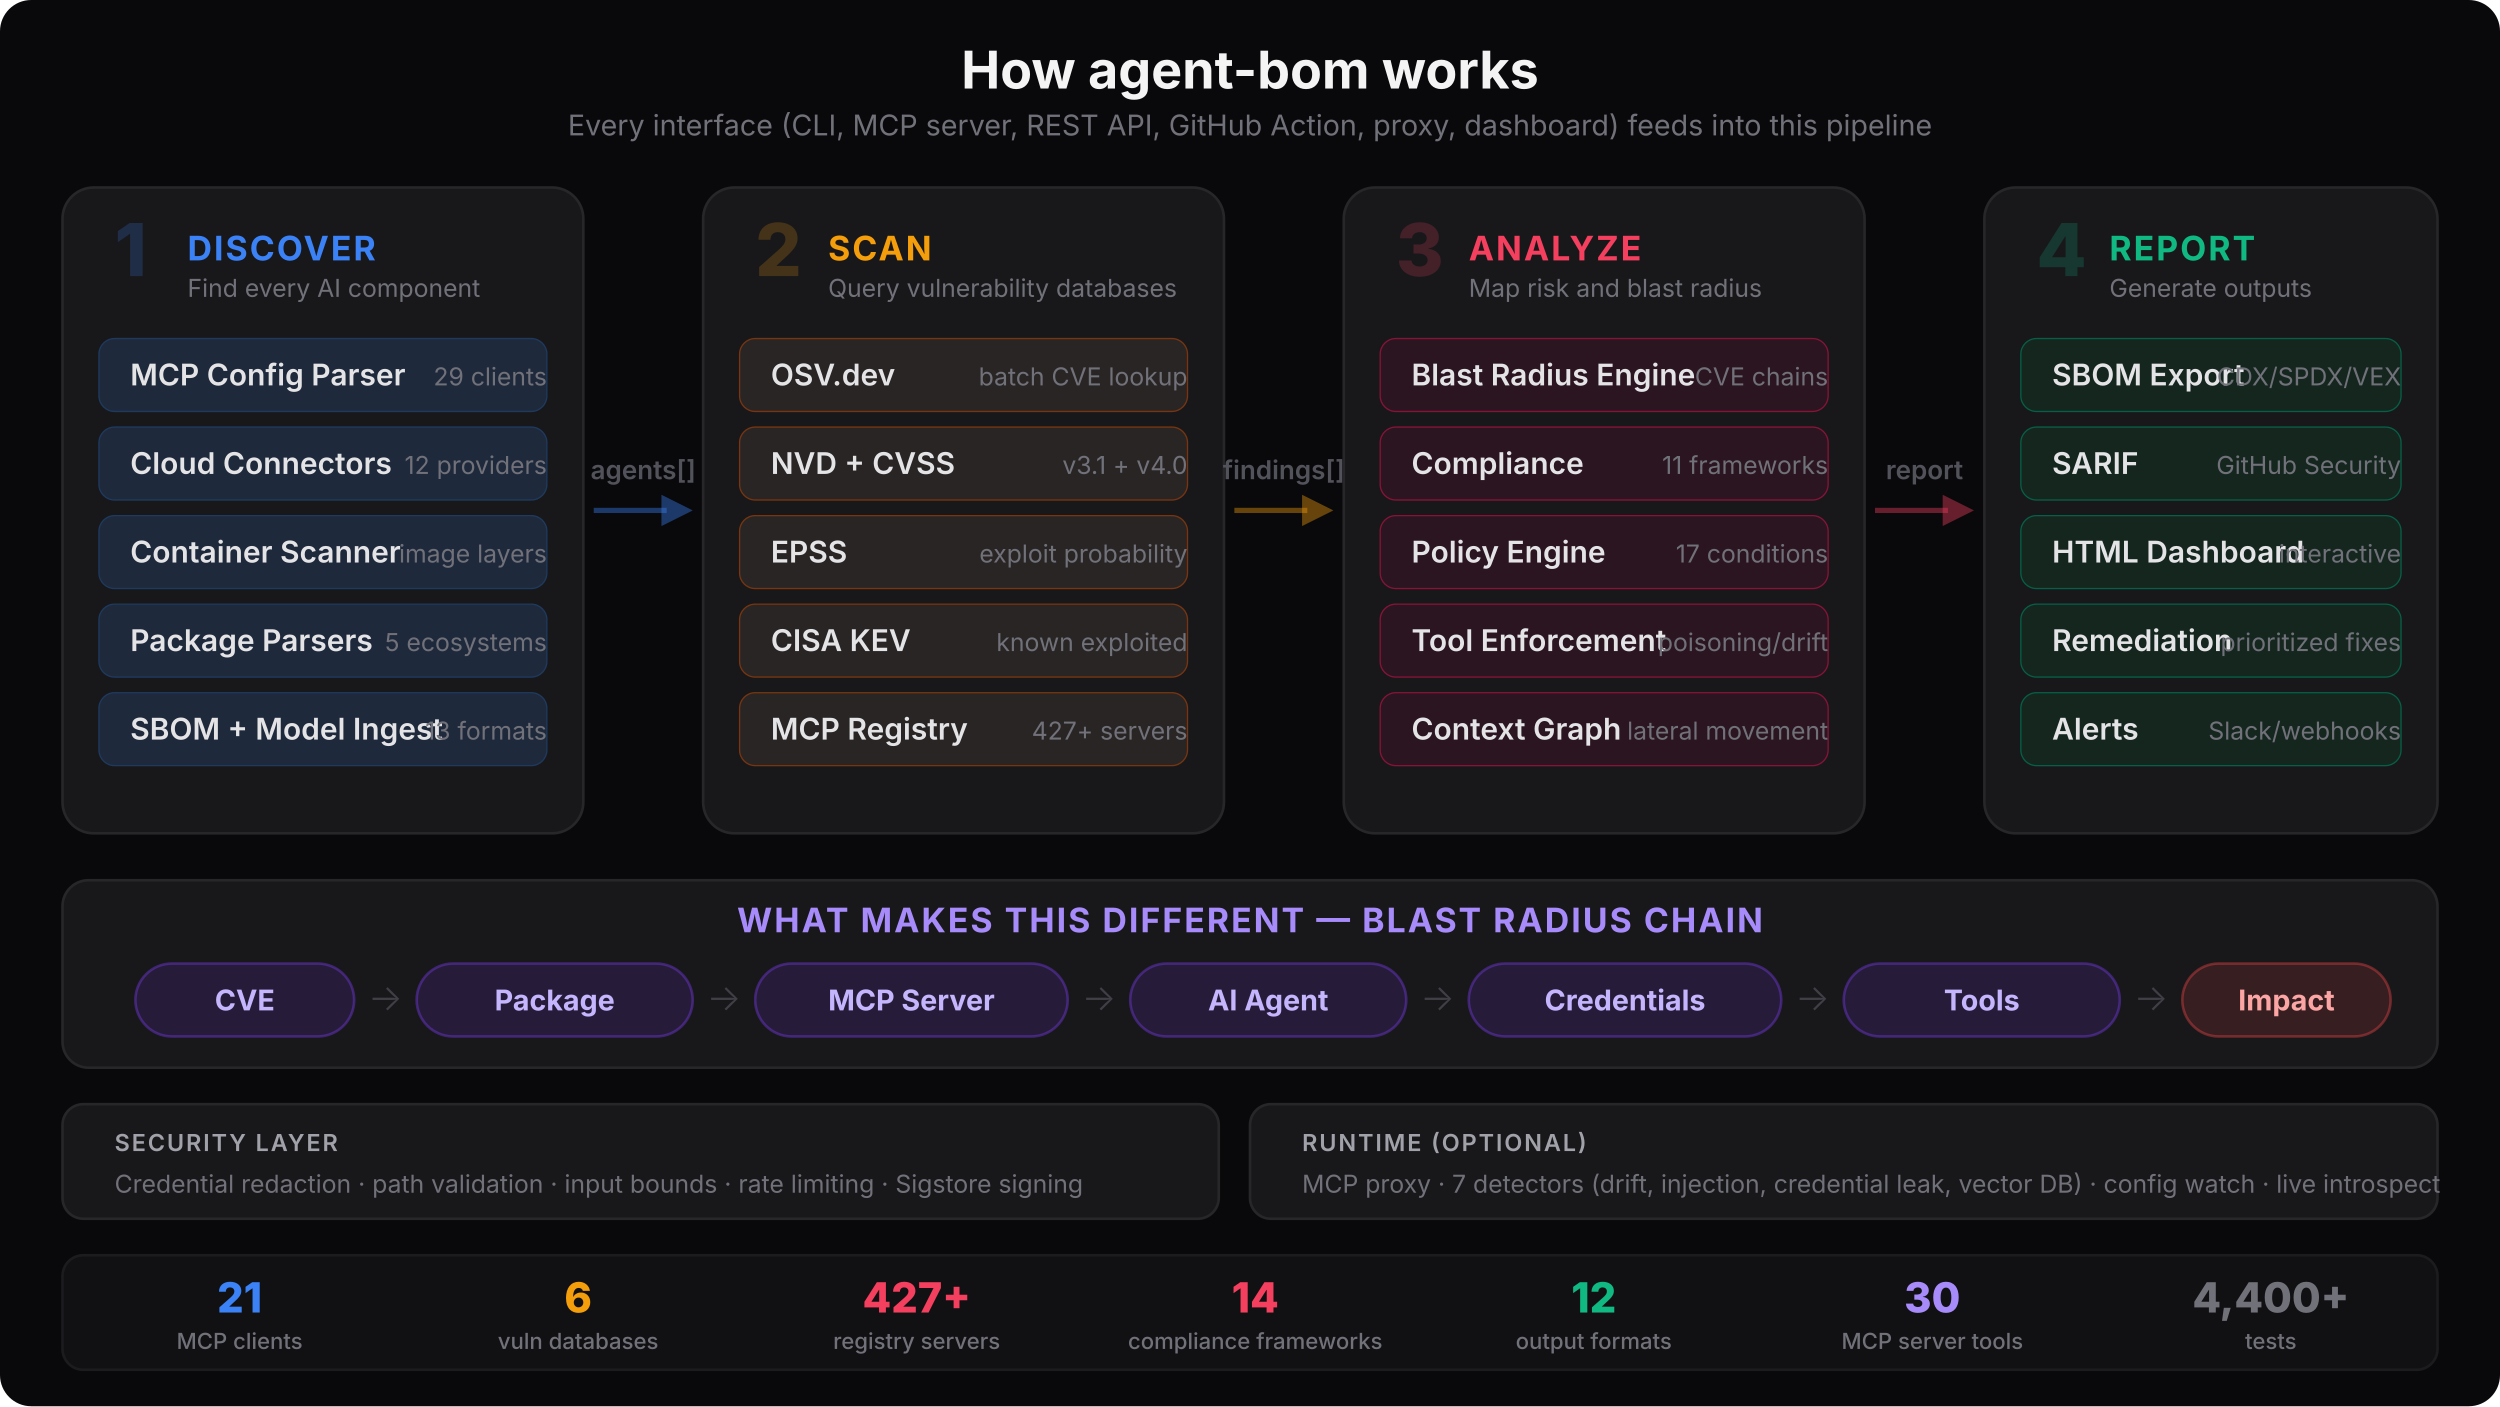
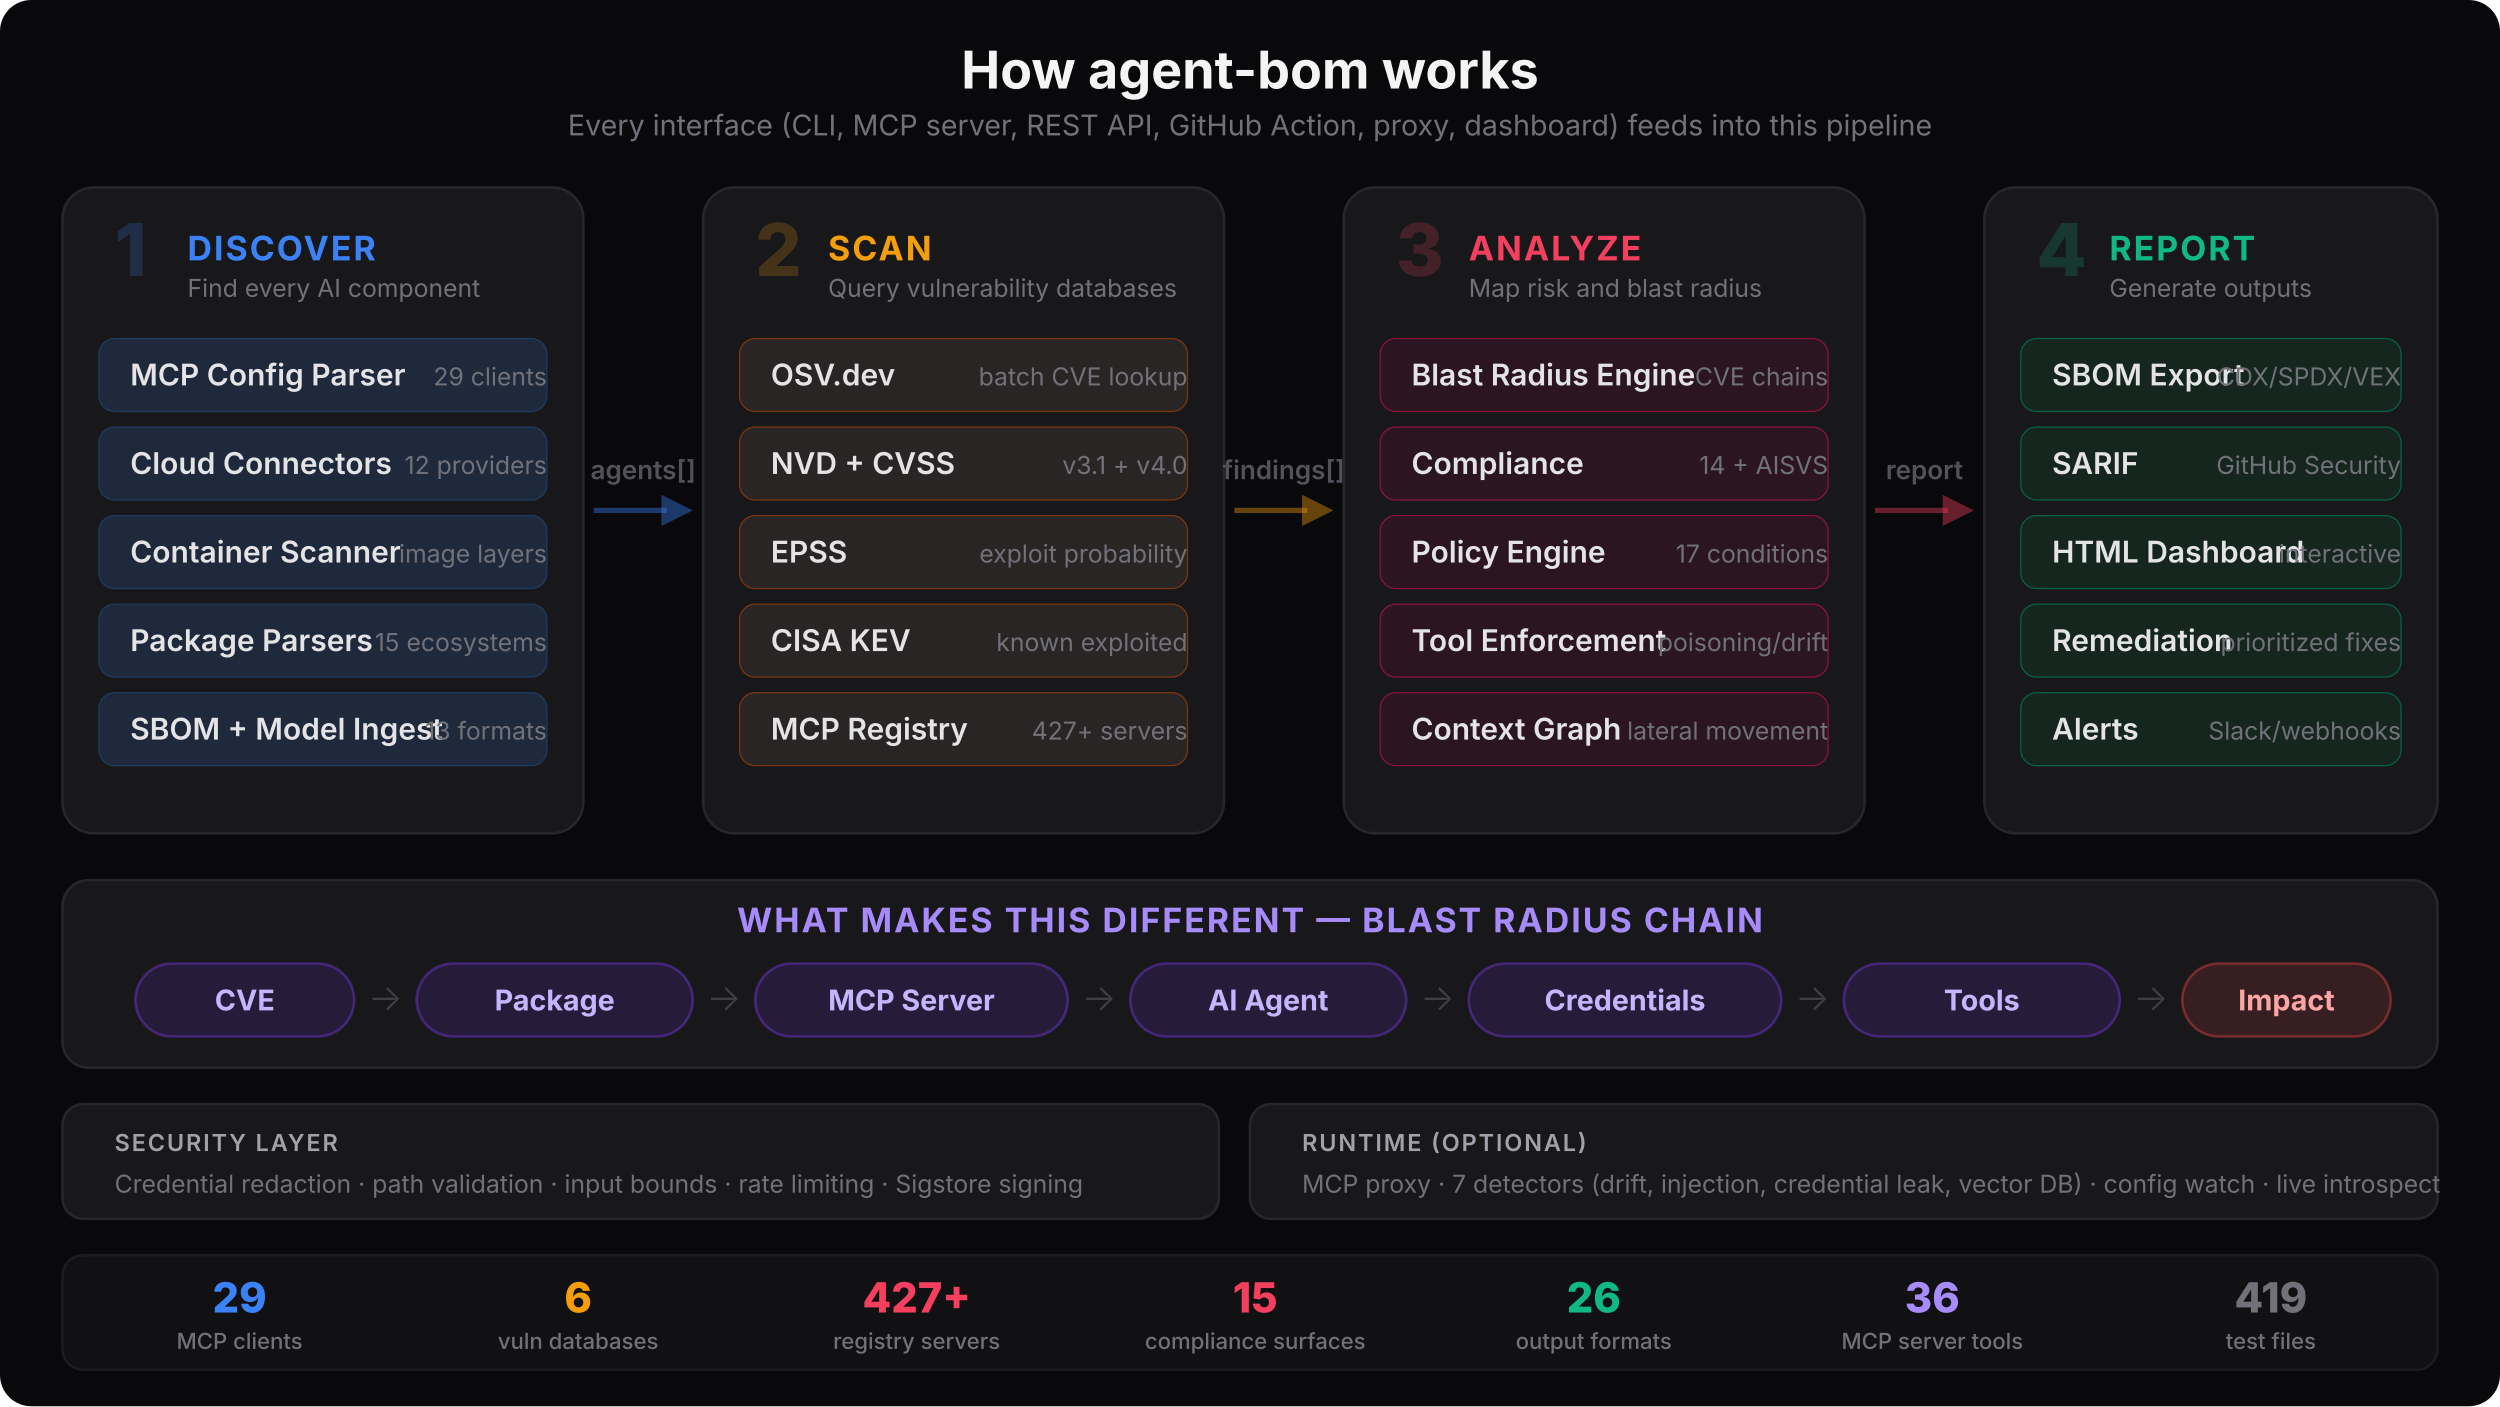
<svg xmlns="http://www.w3.org/2000/svg" viewBox="0 0 960 540" fill="none">
  <style>
    text { font-family: system-ui, -apple-system, 'Segoe UI', sans-serif; }
    .title { font-size: 20px; font-weight: 700; fill: #f4f4f5; }
    .subtitle { font-size: 11px; font-weight: 400; fill: #71717a; }
    .phase-num { font-size: 28px; font-weight: 800; }
    .phase-name { font-size: 13px; font-weight: 700; letter-spacing: 0.06em; }
    .mod-name { font-size: 11.5px; font-weight: 600; fill: #e4e4e7; }
    .mod-sub { font-size: 9.5px; font-weight: 400; fill: #71717a; }
    .arrow-text { font-size: 10px; font-weight: 600; fill: #52525b; }
    .chain-label { font-size: 11px; font-weight: 700; }
    .chain-sub { font-size: 9px; font-weight: 500; fill: #a1a1aa; }
    .chain-arrow { font-size: 14px; font-weight: 300; fill: #3f3f46; }
    .sec-label { font-size: 9px; font-weight: 600; fill: #a1a1aa; letter-spacing: 0.08em; }
    .entry-label { font-size: 9px; font-weight: 600; }
    .stat-num { font-size: 16px; font-weight: 800; }
    .stat-label { font-size: 8.5px; font-weight: 500; fill: #71717a; }
  </style>
  <rect width="960" height="540" rx="12" fill="#09090b" />
  <text x="480" y="34" text-anchor="middle" class="title">How agent-bom works</text>
  <text x="480" y="52" text-anchor="middle" class="subtitle">Every interface (CLI, MCP server, REST API, GitHub Action, proxy, dashboard) feeds into this pipeline</text>
  <rect x="24" y="72" width="200" height="248" rx="12" fill="#18181b" stroke="#27272a" stroke-width="1" />
  <text x="44" y="106" class="phase-num" fill="#3b82f6" opacity="0.2">1</text>
  <text x="72" y="100" class="phase-name" fill="#3b82f6">DISCOVER</text>
  <text x="72" y="114" class="mod-sub">Find every AI component</text>
  <rect x="38" y="130" width="172" height="28" rx="6" fill="#1e293b" stroke="#1e3a5f" stroke-width="0.5" />
  <text x="50" y="148" class="mod-name">MCP Config Parser</text>
  <text x="210" y="148" text-anchor="end" class="mod-sub" fill="#60a5fa">29 clients</text>
  <rect x="38" y="164" width="172" height="28" rx="6" fill="#1e293b" stroke="#1e3a5f" stroke-width="0.5" />
  <text x="50" y="182" class="mod-name">Cloud Connectors</text>
  <text x="210" y="182" text-anchor="end" class="mod-sub" fill="#60a5fa">12 providers</text>
  <rect x="38" y="198" width="172" height="28" rx="6" fill="#1e293b" stroke="#1e3a5f" stroke-width="0.5" />
  <text x="50" y="216" class="mod-name">Container Scanner</text>
  <text x="210" y="216" text-anchor="end" class="mod-sub" fill="#60a5fa">image layers</text>
  <rect x="38" y="232" width="172" height="28" rx="6" fill="#1e293b" stroke="#1e3a5f" stroke-width="0.5" />
  <text x="50" y="250" class="mod-name">Package Parsers</text>
-   <text x="210" y="250" text-anchor="end" class="mod-sub" fill="#60a5fa">5 ecosystems</text>
+   <text x="210" y="250" text-anchor="end" class="mod-sub" fill="#60a5fa">15 ecosystems</text>
  <rect x="38" y="266" width="172" height="28" rx="6" fill="#1e293b" stroke="#1e3a5f" stroke-width="0.5" />
  <text x="50" y="284" class="mod-name">SBOM + Model Ingest</text>
  <text x="210" y="284" text-anchor="end" class="mod-sub" fill="#60a5fa">13 formats</text>
  <line x1="228" y1="196" x2="256" y2="196" stroke="#3b82f6" stroke-width="2" opacity="0.4" />
  <polygon points="254,190 266,196 254,202" fill="#3b82f6" opacity="0.4" />
  <text x="247" y="184" text-anchor="middle" class="arrow-text">agents[]</text>
  <rect x="270" y="72" width="200" height="248" rx="12" fill="#18181b" stroke="#27272a" stroke-width="1" />
  <text x="290" y="106" class="phase-num" fill="#f59e0b" opacity="0.2">2</text>
  <text x="318" y="100" class="phase-name" fill="#f59e0b">SCAN</text>
  <text x="318" y="114" class="mod-sub">Query vulnerability databases</text>
  <rect x="284" y="130" width="172" height="28" rx="6" fill="#292524" stroke="#78350f" stroke-width="0.5" />
  <text x="296" y="148" class="mod-name">OSV.dev</text>
  <text x="456" y="148" text-anchor="end" class="mod-sub" fill="#fbbf24">batch CVE lookup</text>
  <rect x="284" y="164" width="172" height="28" rx="6" fill="#292524" stroke="#78350f" stroke-width="0.5" />
  <text x="296" y="182" class="mod-name">NVD + CVSS</text>
  <text x="456" y="182" text-anchor="end" class="mod-sub" fill="#fbbf24">v3.1 + v4.0</text>
  <rect x="284" y="198" width="172" height="28" rx="6" fill="#292524" stroke="#78350f" stroke-width="0.5" />
  <text x="296" y="216" class="mod-name">EPSS</text>
  <text x="456" y="216" text-anchor="end" class="mod-sub" fill="#fbbf24">exploit probability</text>
  <rect x="284" y="232" width="172" height="28" rx="6" fill="#292524" stroke="#78350f" stroke-width="0.5" />
  <text x="296" y="250" class="mod-name">CISA KEV</text>
  <text x="456" y="250" text-anchor="end" class="mod-sub" fill="#fbbf24">known exploited</text>
  <rect x="284" y="266" width="172" height="28" rx="6" fill="#292524" stroke="#78350f" stroke-width="0.5" />
  <text x="296" y="284" class="mod-name">MCP Registry</text>
  <text x="456" y="284" text-anchor="end" class="mod-sub" fill="#fbbf24">427+ servers</text>
  <line x1="474" y1="196" x2="502" y2="196" stroke="#f59e0b" stroke-width="2" opacity="0.4" />
  <polygon points="500,190 512,196 500,202" fill="#f59e0b" opacity="0.4" />
  <text x="493" y="184" text-anchor="middle" class="arrow-text">findings[]</text>
  <rect x="516" y="72" width="200" height="248" rx="12" fill="#18181b" stroke="#27272a" stroke-width="1" />
  <text x="536" y="106" class="phase-num" fill="#f43f5e" opacity="0.2">3</text>
  <text x="564" y="100" class="phase-name" fill="#f43f5e">ANALYZE</text>
  <text x="564" y="114" class="mod-sub">Map risk and blast radius</text>
  <rect x="530" y="130" width="172" height="28" rx="6" fill="#2a1520" stroke="#881337" stroke-width="0.5" />
  <text x="542" y="148" class="mod-name">Blast Radius Engine</text>
  <text x="702" y="148" text-anchor="end" class="mod-sub" fill="#fb7185">CVE chains</text>
  <rect x="530" y="164" width="172" height="28" rx="6" fill="#2a1520" stroke="#881337" stroke-width="0.5" />
  <text x="542" y="182" class="mod-name">Compliance</text>
-   <text x="702" y="182" text-anchor="end" class="mod-sub" fill="#fb7185">11 frameworks</text>
+   <text x="702" y="182" text-anchor="end" class="mod-sub" fill="#fb7185">14 + AISVS</text>
  <rect x="530" y="198" width="172" height="28" rx="6" fill="#2a1520" stroke="#881337" stroke-width="0.5" />
  <text x="542" y="216" class="mod-name">Policy Engine</text>
  <text x="702" y="216" text-anchor="end" class="mod-sub" fill="#fb7185">17 conditions</text>
  <rect x="530" y="232" width="172" height="28" rx="6" fill="#2a1520" stroke="#881337" stroke-width="0.5" />
  <text x="542" y="250" class="mod-name">Tool Enforcement</text>
  <text x="702" y="250" text-anchor="end" class="mod-sub" fill="#fb7185">poisoning/drift</text>
  <rect x="530" y="266" width="172" height="28" rx="6" fill="#2a1520" stroke="#881337" stroke-width="0.5" />
  <text x="542" y="284" class="mod-name">Context Graph</text>
  <text x="702" y="284" text-anchor="end" class="mod-sub" fill="#fb7185">lateral movement</text>
  <line x1="720" y1="196" x2="748" y2="196" stroke="#f43f5e" stroke-width="2" opacity="0.4" />
  <polygon points="746,190 758,196 746,202" fill="#f43f5e" opacity="0.4" />
  <text x="739" y="184" text-anchor="middle" class="arrow-text">report</text>
  <rect x="762" y="72" width="174" height="248" rx="12" fill="#18181b" stroke="#27272a" stroke-width="1" />
  <text x="782" y="106" class="phase-num" fill="#10b981" opacity="0.2">4</text>
  <text x="810" y="100" class="phase-name" fill="#10b981">REPORT</text>
  <text x="810" y="114" class="mod-sub">Generate outputs</text>
  <rect x="776" y="130" width="146" height="28" rx="6" fill="#14261e" stroke="#065f46" stroke-width="0.5" />
  <text x="788" y="148" class="mod-name">SBOM Export</text>
  <text x="922" y="148" text-anchor="end" class="mod-sub" fill="#34d399">CDX/SPDX/VEX</text>
  <rect x="776" y="164" width="146" height="28" rx="6" fill="#14261e" stroke="#065f46" stroke-width="0.5" />
  <text x="788" y="182" class="mod-name">SARIF</text>
  <text x="922" y="182" text-anchor="end" class="mod-sub" fill="#34d399">GitHub Security</text>
  <rect x="776" y="198" width="146" height="28" rx="6" fill="#14261e" stroke="#065f46" stroke-width="0.5" />
  <text x="788" y="216" class="mod-name">HTML Dashboard</text>
  <text x="922" y="216" text-anchor="end" class="mod-sub" fill="#34d399">interactive</text>
  <rect x="776" y="232" width="146" height="28" rx="6" fill="#14261e" stroke="#065f46" stroke-width="0.5" />
  <text x="788" y="250" class="mod-name">Remediation</text>
  <text x="922" y="250" text-anchor="end" class="mod-sub" fill="#34d399">prioritized fixes</text>
  <rect x="776" y="266" width="146" height="28" rx="6" fill="#14261e" stroke="#065f46" stroke-width="0.5" />
  <text x="788" y="284" class="mod-name">Alerts</text>
  <text x="922" y="284" text-anchor="end" class="mod-sub" fill="#34d399">Slack/webhooks</text>
  <rect x="24" y="338" width="912" height="72" rx="10" fill="#18181b" stroke="#27272a" stroke-width="1" />
  <text x="480" y="358" text-anchor="middle" class="phase-name" fill="#a78bfa">WHAT MAKES THIS DIFFERENT — BLAST RADIUS CHAIN</text>
  <rect x="52" y="370" width="84" height="28" rx="14" fill="#7c3aed" fill-opacity="0.15" stroke="#7c3aed" stroke-width="1" stroke-opacity="0.4" />
  <text x="94" y="388" text-anchor="middle" class="chain-label" fill="#c4b5fd">CVE</text>
  <text x="148" y="388" text-anchor="middle" class="chain-arrow">→</text>
  <rect x="160" y="370" width="106" height="28" rx="14" fill="#7c3aed" fill-opacity="0.15" stroke="#7c3aed" stroke-width="1" stroke-opacity="0.4" />
  <text x="213" y="388" text-anchor="middle" class="chain-label" fill="#c4b5fd">Package</text>
  <text x="278" y="388" text-anchor="middle" class="chain-arrow">→</text>
  <rect x="290" y="370" width="120" height="28" rx="14" fill="#7c3aed" fill-opacity="0.15" stroke="#7c3aed" stroke-width="1" stroke-opacity="0.4" />
  <text x="350" y="388" text-anchor="middle" class="chain-label" fill="#c4b5fd">MCP Server</text>
  <text x="422" y="388" text-anchor="middle" class="chain-arrow">→</text>
  <rect x="434" y="370" width="106" height="28" rx="14" fill="#7c3aed" fill-opacity="0.15" stroke="#7c3aed" stroke-width="1" stroke-opacity="0.4" />
  <text x="487" y="388" text-anchor="middle" class="chain-label" fill="#c4b5fd">AI Agent</text>
  <text x="552" y="388" text-anchor="middle" class="chain-arrow">→</text>
  <rect x="564" y="370" width="120" height="28" rx="14" fill="#7c3aed" fill-opacity="0.15" stroke="#7c3aed" stroke-width="1" stroke-opacity="0.4" />
  <text x="624" y="388" text-anchor="middle" class="chain-label" fill="#c4b5fd">Credentials</text>
  <text x="696" y="388" text-anchor="middle" class="chain-arrow">→</text>
  <rect x="708" y="370" width="106" height="28" rx="14" fill="#7c3aed" fill-opacity="0.15" stroke="#7c3aed" stroke-width="1" stroke-opacity="0.4" />
  <text x="761" y="388" text-anchor="middle" class="chain-label" fill="#c4b5fd">Tools</text>
  <text x="826" y="388" text-anchor="middle" class="chain-arrow">→</text>
  <rect x="838" y="370" width="80" height="28" rx="14" fill="#ef4444" fill-opacity="0.15" stroke="#ef4444" stroke-width="1" stroke-opacity="0.4" />
  <text x="878" y="388" text-anchor="middle" class="chain-label" fill="#fca5a5">Impact</text>
  <rect x="24" y="424" width="444" height="44" rx="8" fill="#18181b" stroke="#27272a" stroke-width="1" />
  <text x="44" y="442" class="sec-label" fill="#52525b">SECURITY LAYER</text>
  <text x="44" y="458" class="mod-sub">Credential redaction · path validation · input bounds · rate limiting · Sigstore signing</text>
  <rect x="480" y="424" width="456" height="44" rx="8" fill="#18181b" stroke="#27272a" stroke-width="1" />
  <text x="500" y="442" class="sec-label" fill="#52525b">RUNTIME (OPTIONAL)</text>
  <text x="500" y="458" class="mod-sub">MCP proxy · 7 detectors (drift, injection, credential leak, vector DB) · config watch · live introspect</text>
  <rect x="24" y="482" width="912" height="44" rx="8" fill="#111113" stroke="#1c1c1f" stroke-width="1" />
-   <text x="92" y="504" text-anchor="middle" class="stat-num" fill="#3b82f6">21</text>
+   <text x="92" y="504" text-anchor="middle" class="stat-num" fill="#3b82f6">29</text>
  <text x="92" y="518" text-anchor="middle" class="stat-label">MCP clients</text>
  <text x="222" y="504" text-anchor="middle" class="stat-num" fill="#f59e0b">6</text>
  <text x="222" y="518" text-anchor="middle" class="stat-label">vuln databases</text>
  <text x="352" y="504" text-anchor="middle" class="stat-num" fill="#f43f5e">427+</text>
  <text x="352" y="518" text-anchor="middle" class="stat-label">registry servers</text>
-   <text x="482" y="504" text-anchor="middle" class="stat-num" fill="#f43f5e">14</text>
-   <text x="482" y="518" text-anchor="middle" class="stat-label">compliance frameworks</text>
-   <text x="612" y="504" text-anchor="middle" class="stat-num" fill="#10b981">12</text>
+   <text x="482" y="504" text-anchor="middle" class="stat-num" fill="#f43f5e">15</text>
+   <text x="482" y="518" text-anchor="middle" class="stat-label">compliance surfaces</text>
+   <text x="612" y="504" text-anchor="middle" class="stat-num" fill="#10b981">26</text>
  <text x="612" y="518" text-anchor="middle" class="stat-label">output formats</text>
-   <text x="742" y="504" text-anchor="middle" class="stat-num" fill="#a78bfa">30</text>
+   <text x="742" y="504" text-anchor="middle" class="stat-num" fill="#a78bfa">36</text>
  <text x="742" y="518" text-anchor="middle" class="stat-label">MCP server tools</text>
-   <text x="872" y="504" text-anchor="middle" class="stat-num" fill="#71717a">4,400+</text>
-   <text x="872" y="518" text-anchor="middle" class="stat-label">tests</text>
+   <text x="872" y="504" text-anchor="middle" class="stat-num" fill="#71717a">419</text>
+   <text x="872" y="518" text-anchor="middle" class="stat-label">test files</text>
</svg>
